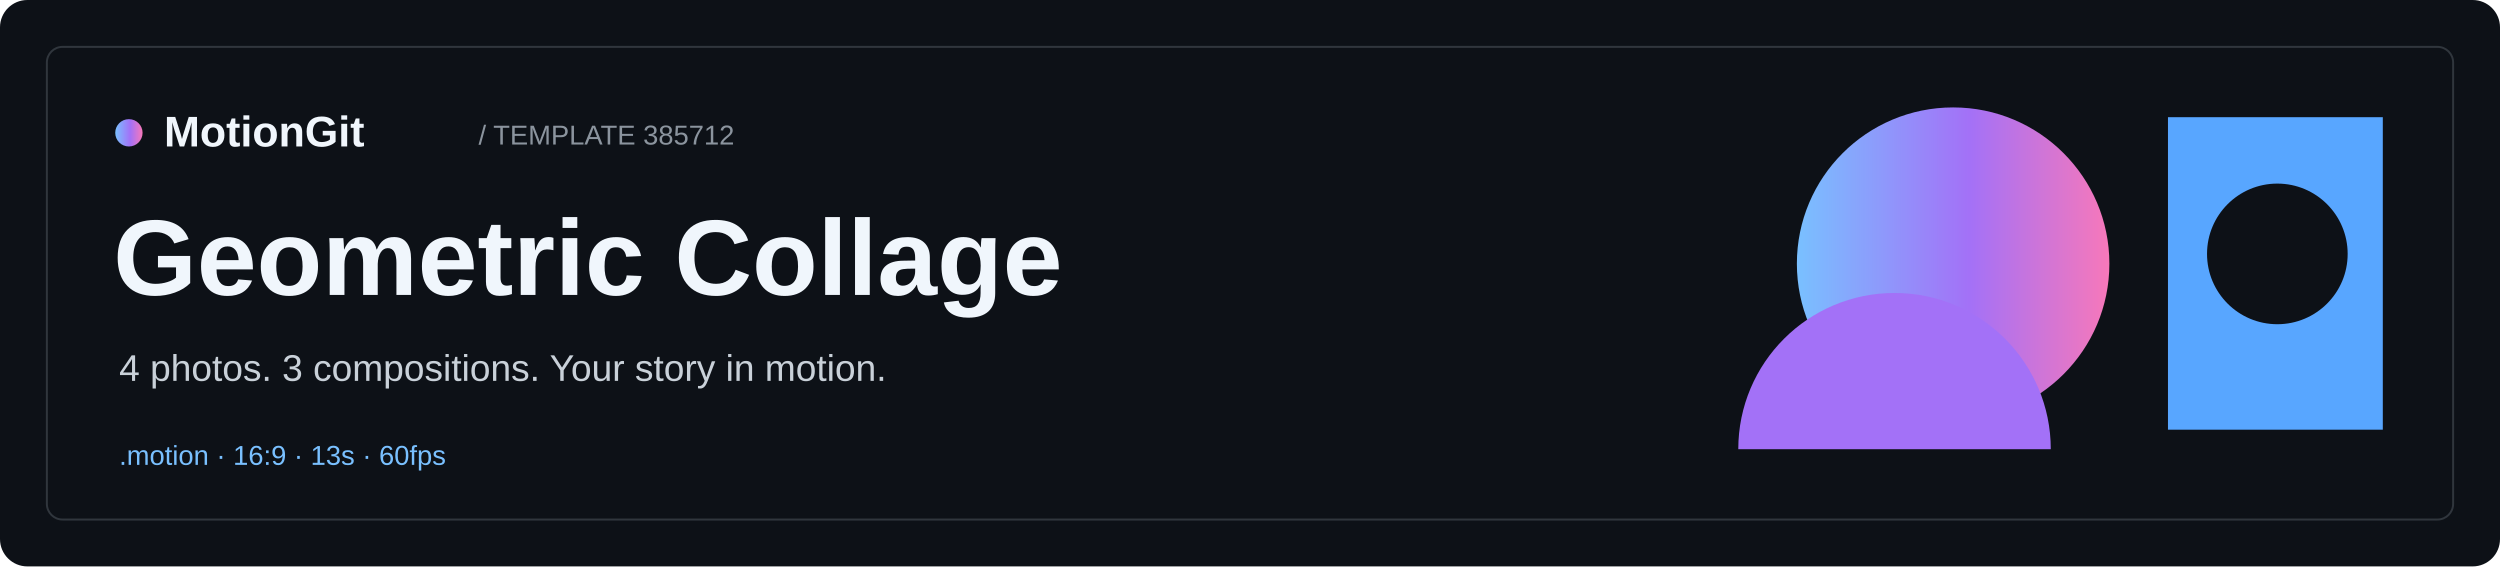
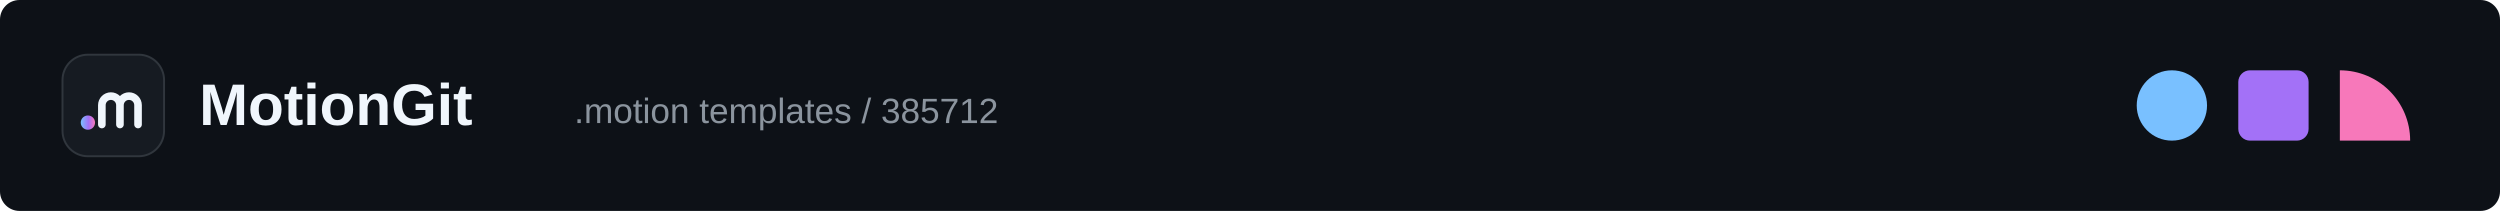
- <svg xmlns="http://www.w3.org/2000/svg" width="1280" height="290" viewBox="0 0 1280 290">
+ <svg xmlns="http://www.w3.org/2000/svg" width="1280" height="108" viewBox="0 0 1280 108">
  <defs>
    <linearGradient id="g">
      <stop stop-color="#79c0ff" />
      <stop offset=".55" stop-color="#a371f7" />
      <stop offset="1" stop-color="#f778ba" />
    </linearGradient>
  </defs>
-   <rect width="1280" height="290" rx="14" fill="#0d1117" />
-   <rect x="24" y="24" width="1232" height="242" rx="8" fill="none" stroke="#30363d" />
-   <circle cx="66" cy="68" r="7" fill="url(#g)" />
-   <text x="84" y="75" font-family="Arial,sans-serif" font-size="22" font-weight="700" fill="#f0f6fc">MotionGit</text>
-   <text x="245" y="74" font-family="Arial,sans-serif" font-size="14" fill="#8b949e">/ TEMPLATE 385712</text>
-   <text x="58" y="151" font-family="Arial,sans-serif" font-size="55" font-weight="700" fill="#f0f6fc">Geometric Collage</text>
-   <text x="61" y="195" font-family="Arial,sans-serif" font-size="19" fill="#c9d1d9">4 photos. 3 compositions. Your story in motion.</text>
-   <text x="61" y="238" font-family="Arial,sans-serif" font-size="14" fill="#79c0ff">.motion · 16:9 · 13s · 60fps</text>
-   <circle cx="1000" cy="135" r="80" fill="url(#g)" />
-   <path d="M1110 60h110v160h-110z" fill="#58a6ff" />
-   <path d="M890 230a80 80 0 0 1 160 0z" fill="#a371f7" />
-   <circle cx="1166" cy="130" r="36" fill="#0d1117" />
+   <rect width="1280" height="108" rx="10" fill="#0d1117" />
+   <rect x="32" y="28" width="52" height="52" rx="13" fill="#161b22" stroke="#30363d" />
+   <g transform="translate(32 28) scale(1.625)">
+     <circle cx="8" cy="21.4" r="2.25" fill="url(#g)" />
+     <path d="M12.4 22v-6.1a2.85 2.85 0 0 1 5.7 0V22M18.1 15.9a2.85 2.85 0 0 1 5.7 0V22" fill="none" stroke="#f0f6fc" stroke-width="2.4" stroke-linecap="round" />
+   </g>
+   <text x="102" y="64" font-family="Arial,sans-serif" font-size="30" font-weight="700" fill="#f0f6fc">MotionGit</text>
+   <text x="294" y="63" font-family="Arial,sans-serif" font-size="18" fill="#8b949e">.motion templates / 385712</text>
+   <circle cx="1112" cy="54" r="18" fill="#79c0ff" />
+   <rect x="1146" y="36" width="36" height="36" rx="6" fill="#a371f7" />
+   <path d="M1198 72V36a36 36 0 0 1 36 36Z" fill="#f778ba" />
</svg>
